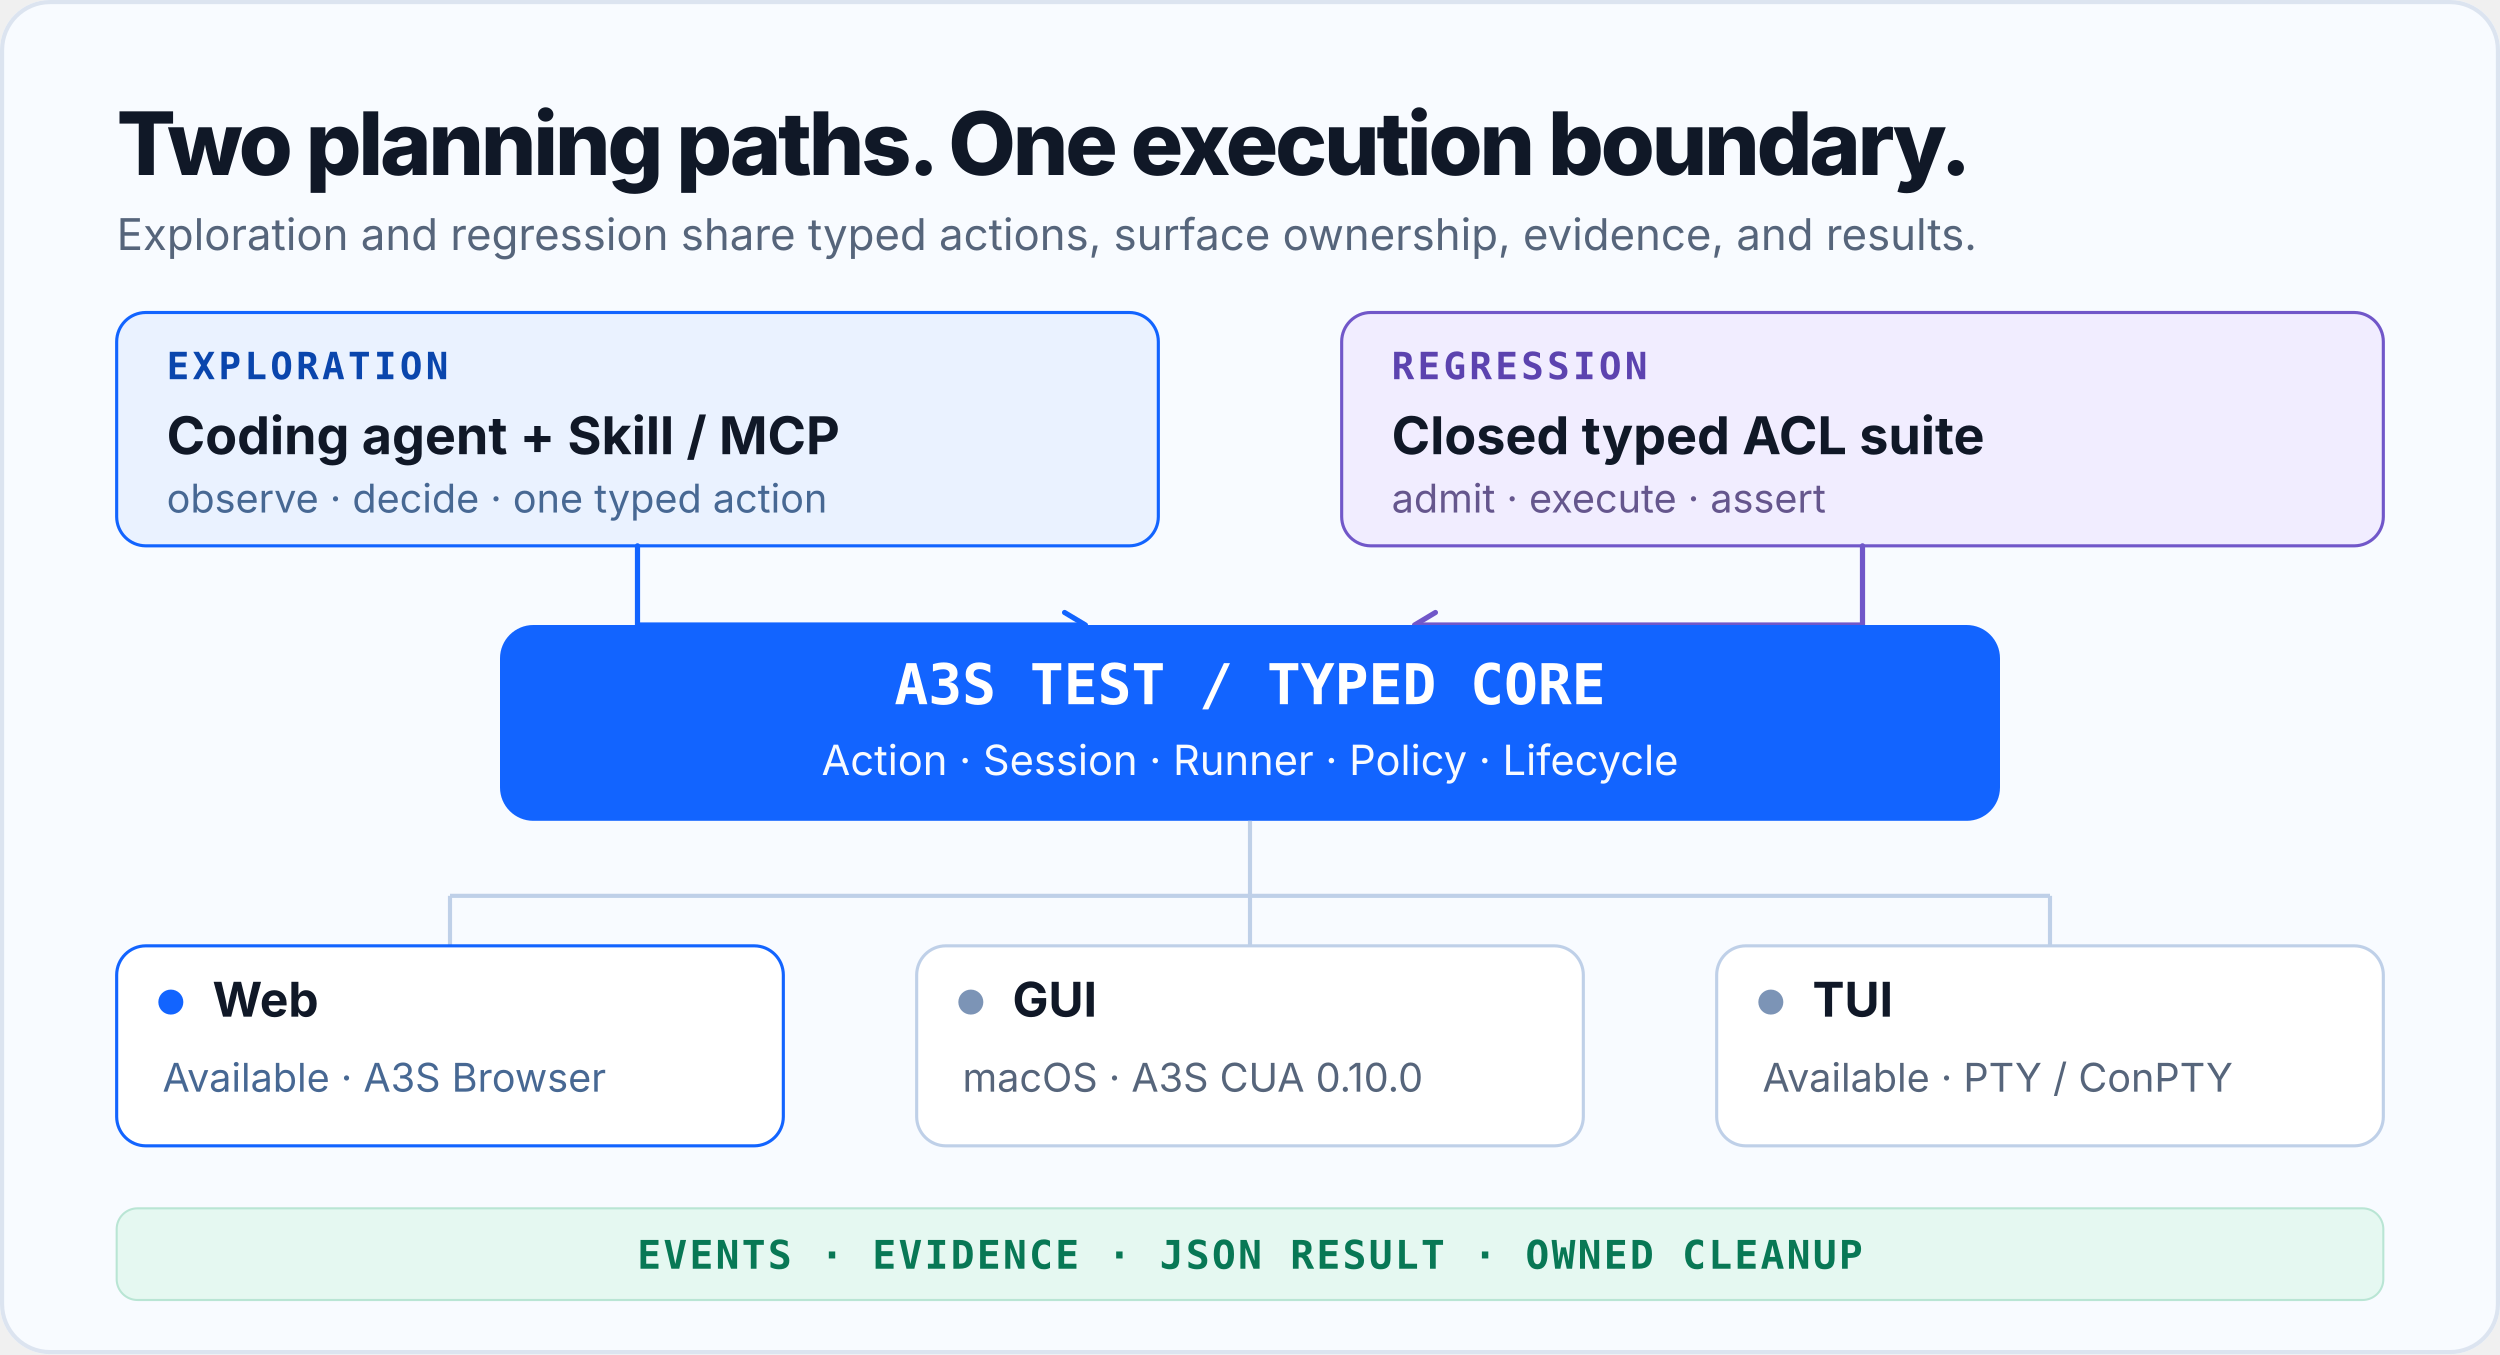
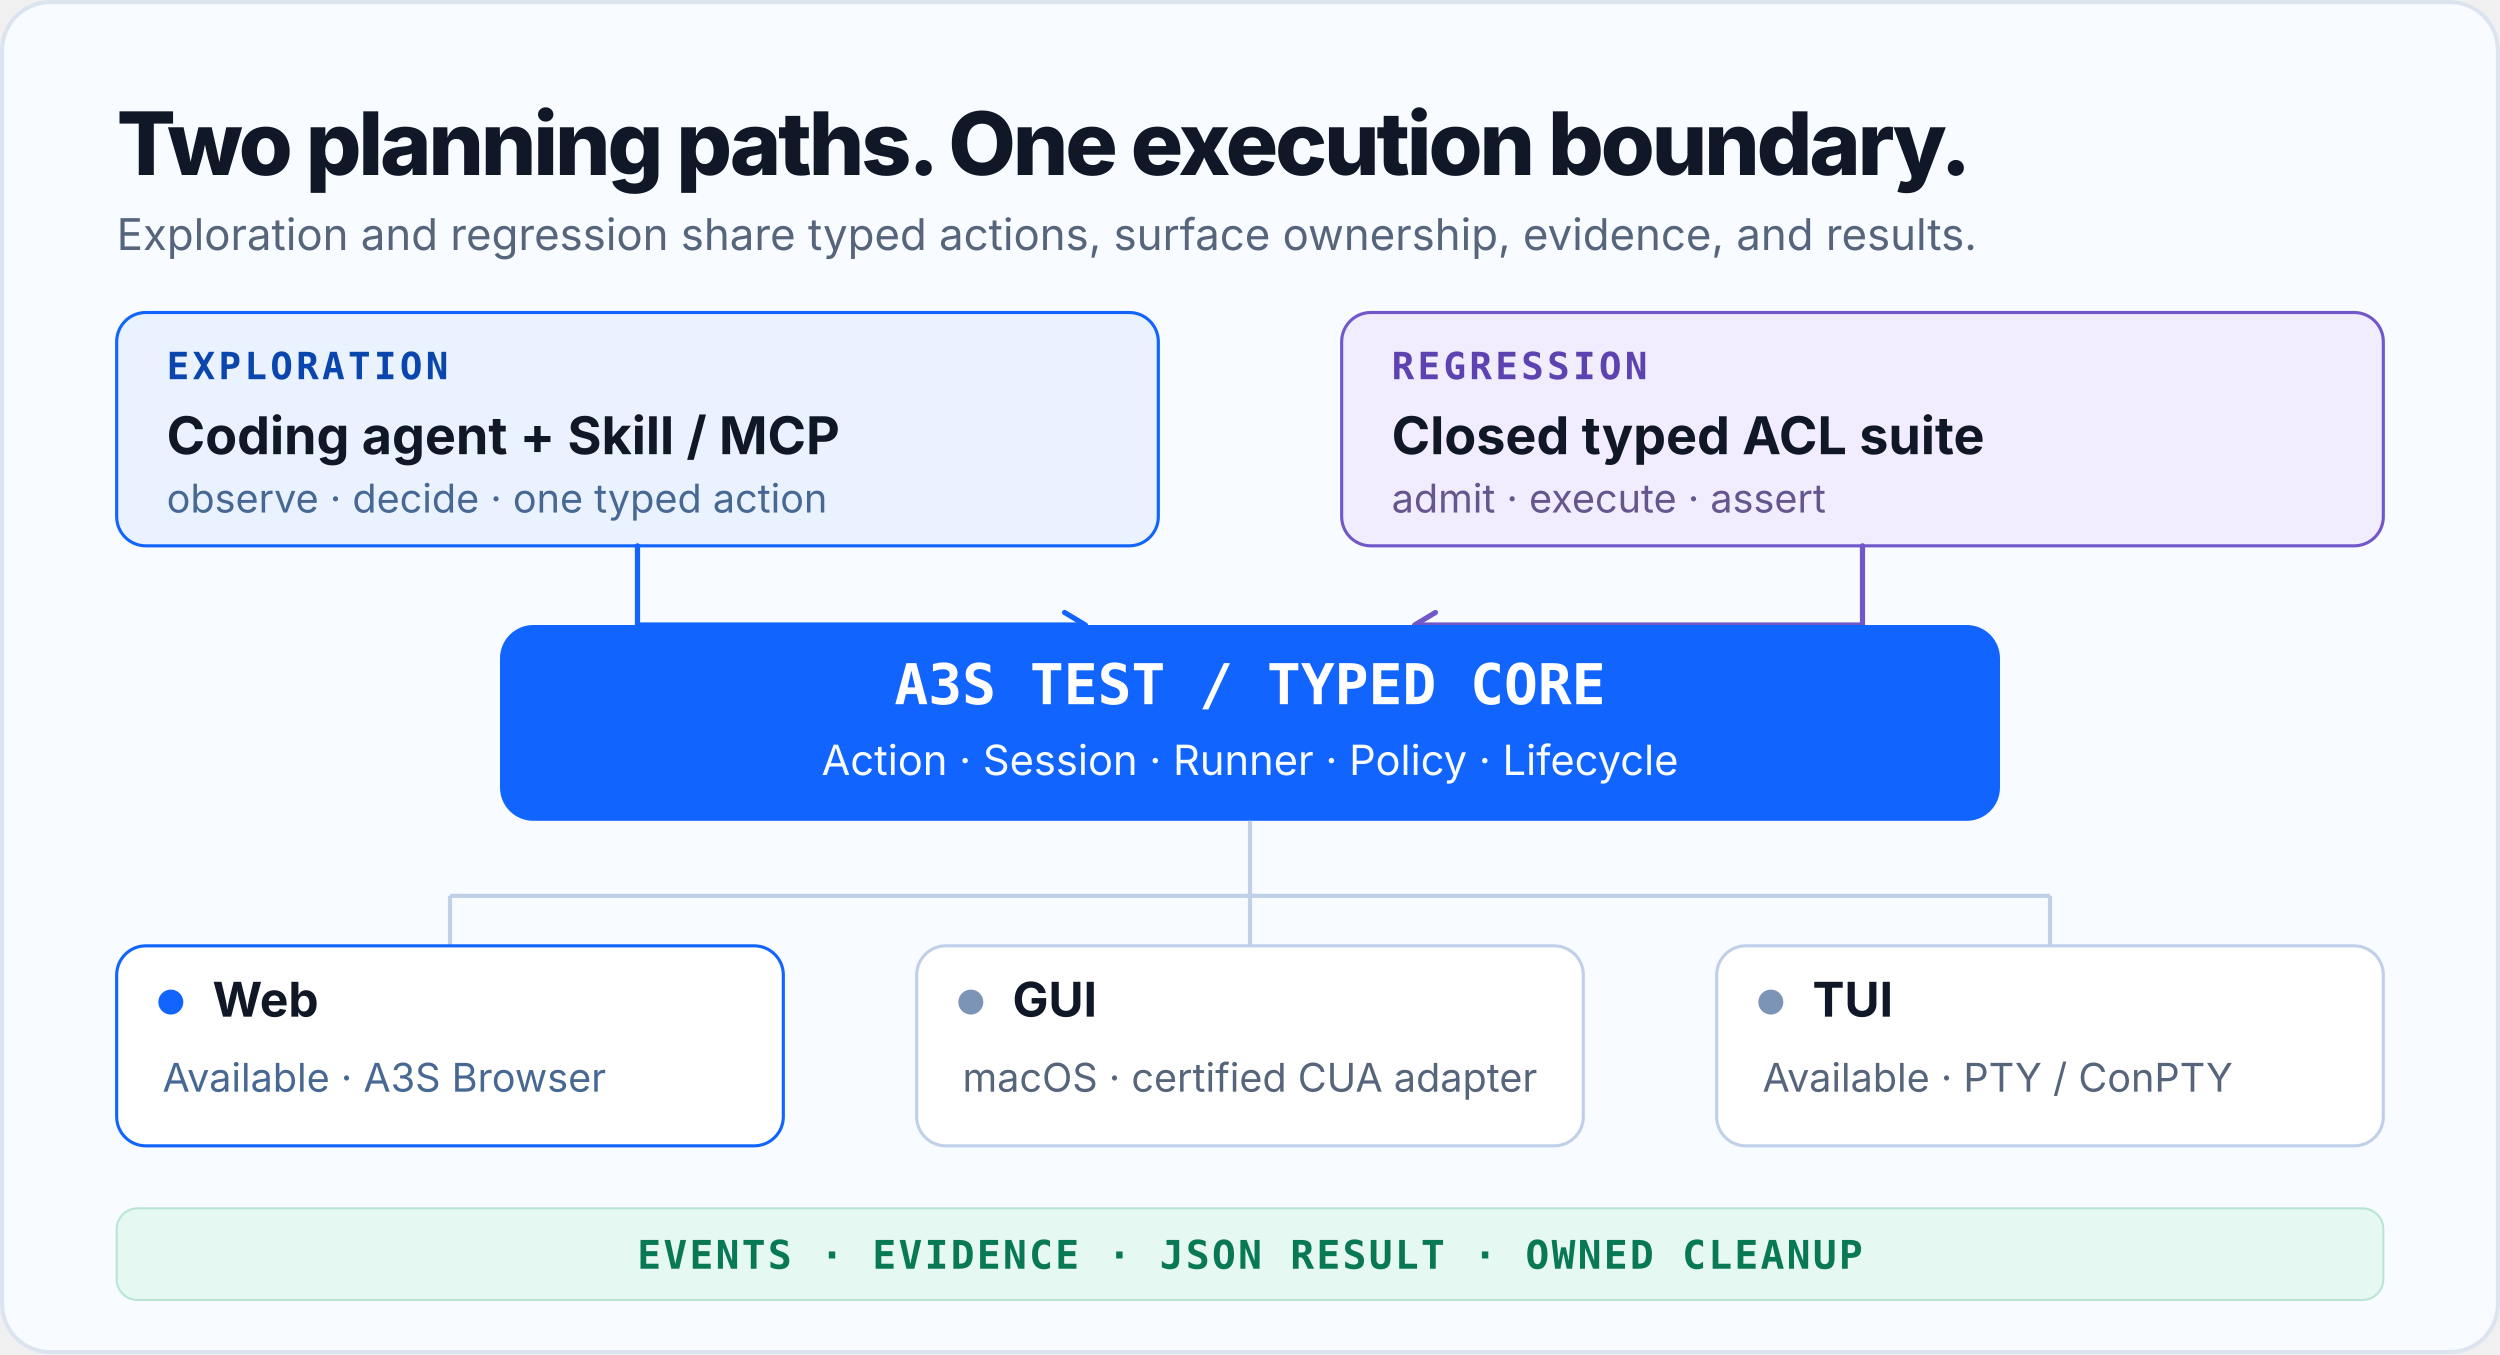
<svg xmlns="http://www.w3.org/2000/svg" width="1200" height="650" viewBox="0 0 1200 650" role="img" aria-labelledby="title desc">
  <rect width="1200" height="650" rx="24" fill="#f8fbff" />
  <rect x="1" y="1" width="1198" height="648" rx="23" fill="none" stroke="#dce4f0" stroke-width="2" />
  <g transform="translate(56 44)" font-family="ui-sans-serif,system-ui,-apple-system,'Segoe UI',sans-serif">
    <text x="0" y="40" fill="#101827" font-size="42" font-weight="760" letter-spacing="-1.5">Two planning paths. One execution boundary.</text>
    <text x="0" y="76" fill="#56657b" font-size="21">Exploration and regression share typed actions, surface ownership, evidence, and results.</text>
  </g>
  <g font-family="ui-sans-serif,system-ui,-apple-system,'Segoe UI',sans-serif">
    <g transform="translate(56 150)">
      <rect width="500" height="112" rx="14" fill="#eaf2ff" stroke="#1264ff" stroke-width="1.5" />
      <text x="24" y="32" fill="#0a46ad" font-size="18" font-weight="750" letter-spacing="1.6" font-family="ui-monospace,SFMono-Regular,Menlo,Consolas,monospace">EXPLORATION</text>
      <text x="24" y="68" fill="#101827" font-size="25" font-weight="740">Coding agent + Skill / MCP</text>
      <text x="24" y="96" fill="#476893" font-size="19">observe · decide · one typed action</text>
    </g>
    <g transform="translate(644 150)">
      <rect width="500" height="112" rx="14" fill="#f1edff" stroke="#7157c9" stroke-width="1.5" />
      <text x="24" y="32" fill="#5c43af" font-size="18" font-weight="750" letter-spacing="1.6" font-family="ui-monospace,SFMono-Regular,Menlo,Consolas,monospace">REGRESSION</text>
      <text x="24" y="68" fill="#101827" font-size="25" font-weight="740">Closed typed ACL suite</text>
      <text x="24" y="96" fill="#65568d" font-size="19">admit · execute · assert</text>
    </g>
  </g>
  <g fill="none" stroke-linecap="round" stroke-linejoin="round">
    <path d="M306 262v38h214" stroke="#1264ff" stroke-width="2.5" />
    <path d="M894 262v38H680" stroke="#7157c9" stroke-width="2.5" />
    <path d="m511 294 10 6-10 6" stroke="#1264ff" stroke-width="2.5" />
    <path d="m689 294-10 6 10 6" stroke="#7157c9" stroke-width="2.5" />
  </g>
  <g transform="translate(240 300)">
    <rect width="720" height="94" rx="16" fill="#1264ff" />
    <text x="360" y="38" text-anchor="middle" fill="#ffffff" font-size="27" font-weight="800" font-family="ui-monospace,SFMono-Regular,Menlo,Consolas,monospace">A3S TEST / TYPED CORE</text>
    <text x="360" y="72" text-anchor="middle" fill="#f8fbff" font-size="20" font-family="ui-sans-serif,system-ui,-apple-system,'Segoe UI',sans-serif">Action · Session · Runner · Policy · Lifecycle</text>
  </g>
  <g fill="none" stroke="#bfd0e8" stroke-width="2">
    <path d="M600 394v36" />
    <path d="M216 430h768" />
    <path d="M216 430v24M600 430v24M984 430v24" />
  </g>
  <g font-family="ui-sans-serif,system-ui,-apple-system,'Segoe UI',sans-serif">
    <g transform="translate(56 454)">
      <rect width="320" height="96" rx="14" fill="#ffffff" stroke="#1264ff" stroke-width="1.5" />
      <circle cx="26" cy="27" r="6" fill="#1264ff" />
      <text x="46" y="34" fill="#101827" font-size="23" font-weight="750">Web</text>
      <text x="22" y="70" fill="#476893" font-size="19">Available · A3S Browser</text>
    </g>
    <g transform="translate(440 454)">
      <rect width="320" height="96" rx="14" fill="#ffffff" stroke="#bfd0e8" stroke-width="1.5" />
      <circle cx="26" cy="27" r="6" fill="#7c94b6" />
      <text x="46" y="34" fill="#101827" font-size="23" font-weight="750">GUI</text>
-       <text x="22" y="70" fill="#56657b" font-size="19">macOS · A3S CUA 0.10.0</text>
+       <text x="22" y="70" fill="#56657b" font-size="19">macOS · certified CUA adapter</text>
    </g>
    <g transform="translate(824 454)">
      <rect width="320" height="96" rx="14" fill="#ffffff" stroke="#bfd0e8" stroke-width="1.5" />
      <circle cx="26" cy="27" r="6" fill="#7c94b6" />
      <text x="46" y="34" fill="#101827" font-size="23" font-weight="750">TUI</text>
      <text x="22" y="70" fill="#56657b" font-size="19">Available · PTY / ConPTY</text>
    </g>
  </g>
  <g transform="translate(56 580)">
    <rect width="1088" height="44" rx="10" fill="#e5f8f1" stroke="#b9e5d4" />
    <text x="544" y="29" text-anchor="middle" fill="#087855" font-size="19" font-weight="700" letter-spacing="1.1" font-family="ui-monospace,SFMono-Regular,Menlo,Consolas,monospace">EVENTS · EVIDENCE · JSON RESULT · OWNED CLEANUP</text>
  </g>
</svg>
